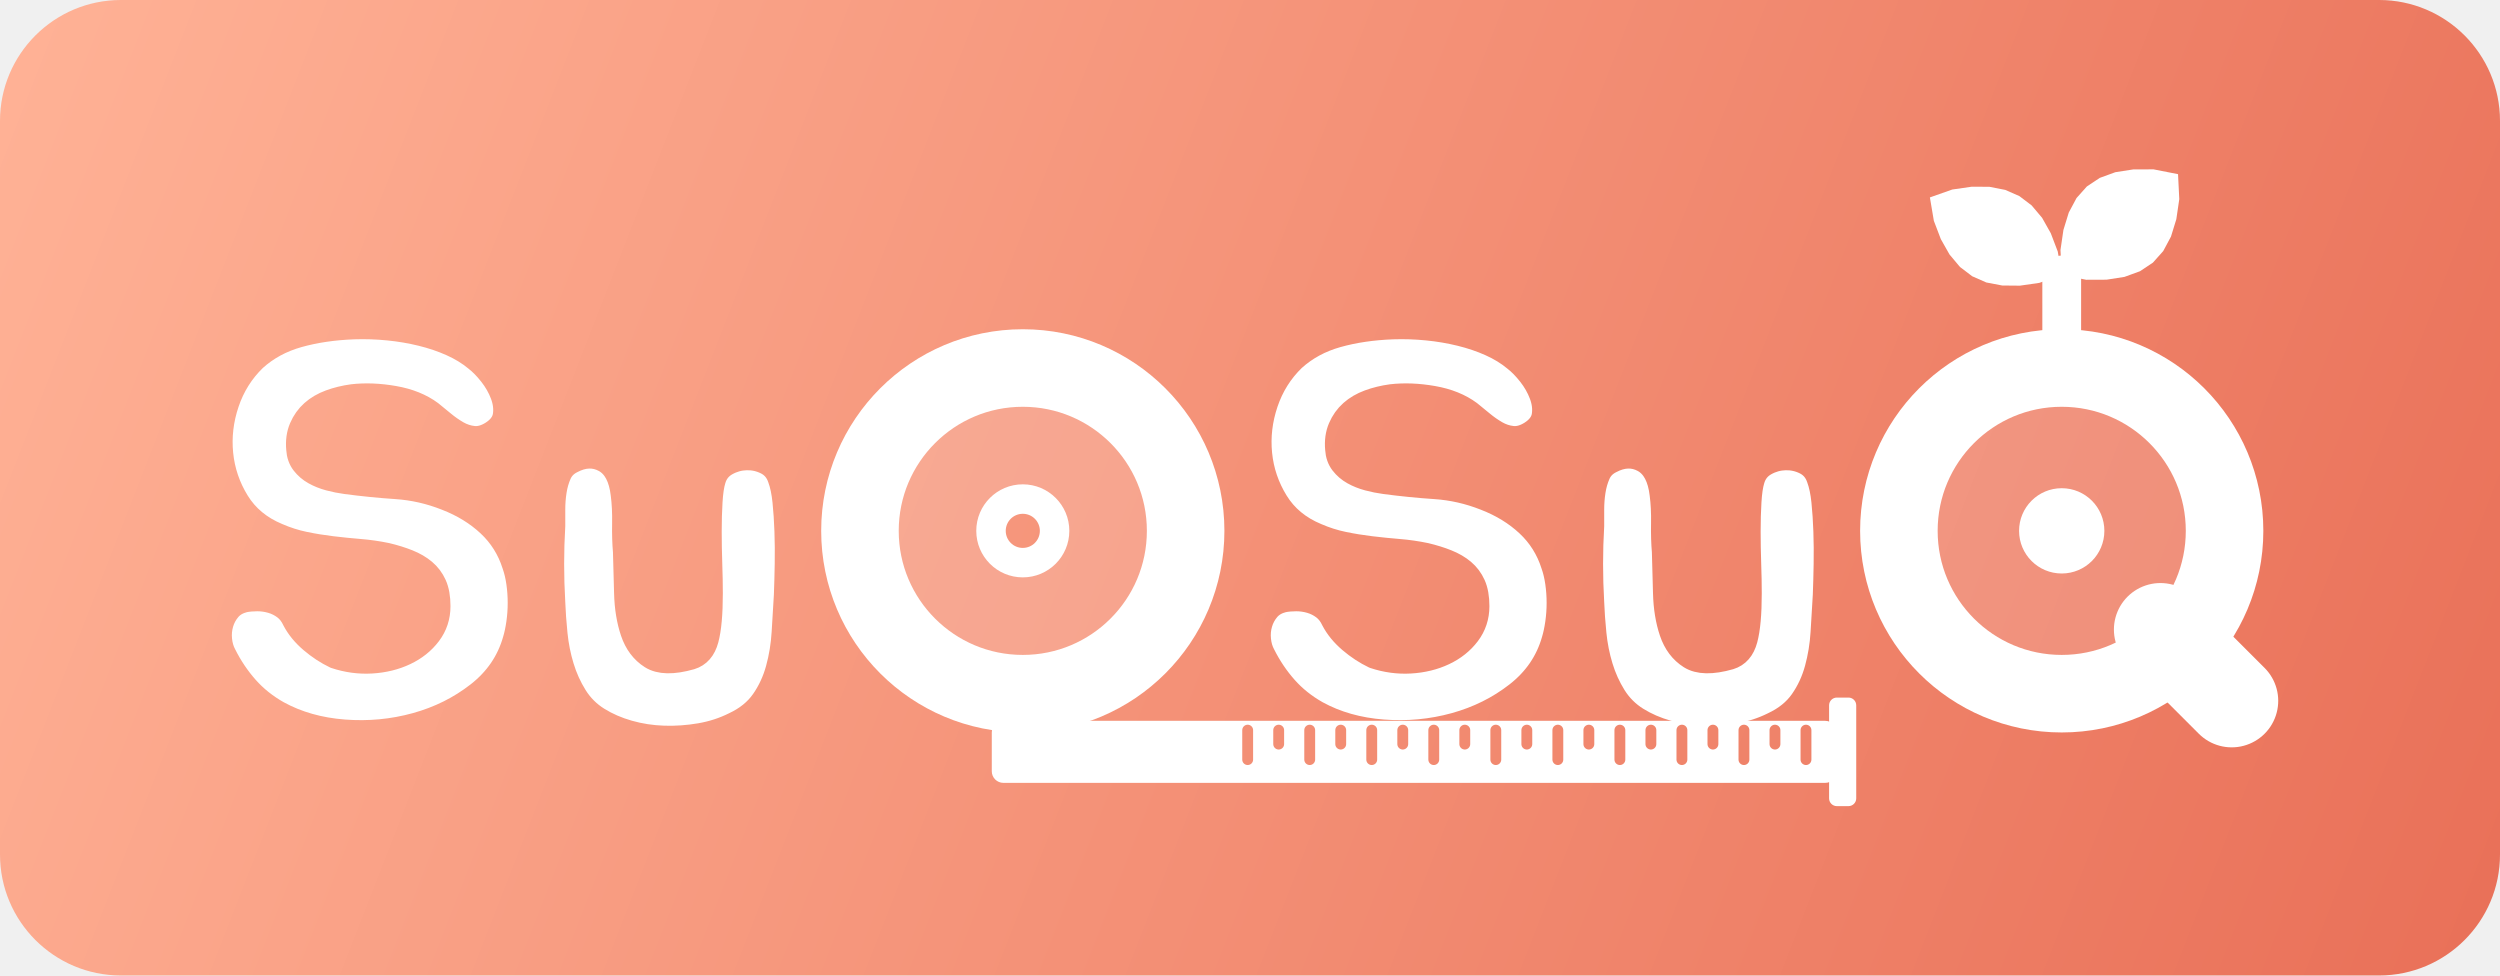
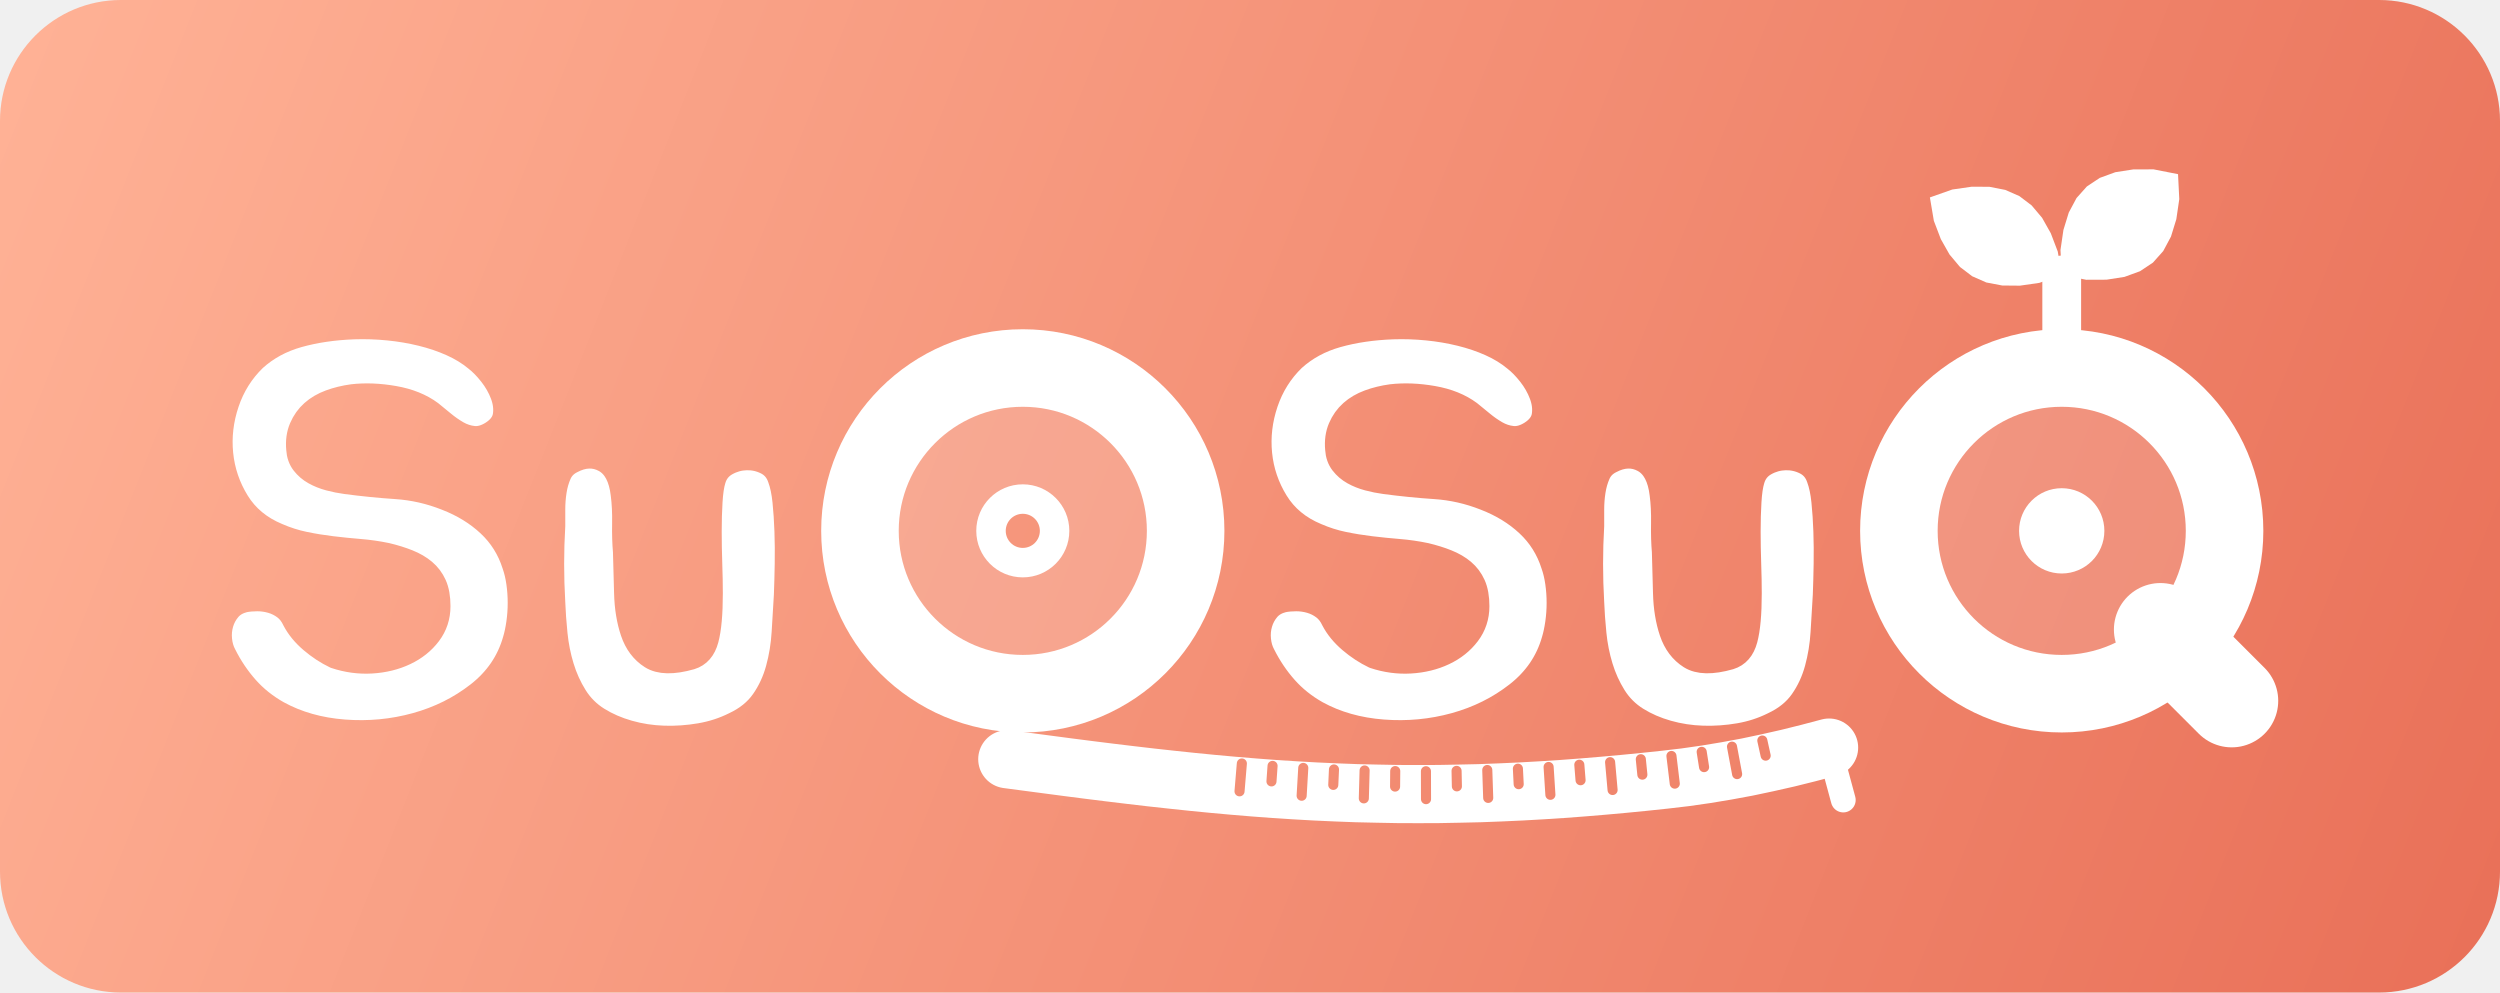
- <svg xmlns="http://www.w3.org/2000/svg" viewBox="-395.51 -587.18 4458.58 1739.71" role="img" aria-label="SuQSuQ（すくすく）">
+ <svg xmlns="http://www.w3.org/2000/svg" viewBox="-395.51 -587.18 4458.58 1770.13" role="img" aria-label="SuQSuQ（すくすく）">
  <defs>
-     <linearGradient id="g" gradientUnits="userSpaceOnUse" x1="-395.51" y1="-587.18" x2="4063.06" y2="1152.52">
+     <linearGradient id="g" gradientUnits="userSpaceOnUse" x1="-395.51" y1="-587.18" x2="4063.06" y2="1182.95">
      <stop offset="0" stop-color="#ffb296" />
      <stop offset="1" stop-color="#e97058" />
    </linearGradient>
-     <linearGradient id="gm" gradientUnits="userSpaceOnUse" x1="-82.86" y1="-9.11" x2="239.54" y2="116.69">
+     <linearGradient id="gm" gradientUnits="userSpaceOnUse" x1="-82.86" y1="-9.11" x2="239.54" y2="118.89">
      <stop offset="0" stop-color="#ffb296" />
      <stop offset="1" stop-color="#e97058" />
    </linearGradient>
-     <linearGradient id="gm1" gradientUnits="userSpaceOnUse" x1="-216.84" y1="-9.11" x2="105.56" y2="116.69">
+     <linearGradient id="gm1" gradientUnits="userSpaceOnUse" x1="-216.84" y1="-9.11" x2="105.56" y2="118.89">
      <stop offset="0" stop-color="#ffb296" />
      <stop offset="1" stop-color="#e97058" />
    </linearGradient>
  </defs>
-   <rect x="-395.51" y="-587.18" width="4458.58" height="1739.71" rx="215.74" fill="url(#g)" />
+   <rect x="-395.51" y="-587.18" width="4458.58" height="1770.13" rx="215.74" fill="url(#g)" />
  <g stroke-width="35.96" stroke-linejoin="round">
    <path d="M517.909 421Q522.909 435 525.409 452.5Q527.909 470 527.909 488.0Q527.909 506 525.409 523.5Q522.909 541 518.909 554Q502.909 610 454.909 647.5Q406.909 685 345.409 702.0Q283.909 719 218.409 714.0Q152.909 709 101.909 681Q69.909 663 46.909 637.0Q23.909 611 7.909 579Q1.909 568 0.409 553.5Q-1.091 539 2.909 525.5Q6.909 512 15.909 501.5Q24.909 491 40.909 487Q50.909 485 63.409 485.0Q75.909 485 87.909 488.5Q99.909 492 109.909 499.5Q119.909 507 125.909 520Q136.909 541 157.409 558.5Q177.909 576 200.909 587Q233.909 598 267.409 596.0Q300.909 594 328.409 581.0Q355.909 568 372.909 545.5Q389.909 523 389.909 494Q389.909 470 382.909 454.5Q375.909 439 363.409 428.5Q350.909 418 333.409 411.0Q315.909 404 294.909 399Q270.909 394 246.409 392.0Q221.909 390 196.909 387.0Q171.909 384 147.909 379.0Q123.909 374 100.909 364Q54.909 345 30.909 306.0Q6.909 267 2.409 222.0Q-2.091 177 12.909 132.5Q27.909 88 60.909 56Q92.909 27 137.409 14.5Q181.909 2 235.909 0Q265.909 -1 296.409 2.0Q326.909 5 355.409 12.0Q383.909 19 408.409 30.0Q432.909 41 450.909 56Q463.909 66 476.909 82.5Q489.909 99 496.909 117.5Q503.909 136 501.409 153.0Q498.909 170 479.909 182Q463.909 192 449.409 190.5Q434.909 189 421.909 181.5Q408.909 174 396.909 164.0Q384.909 154 374.909 146Q347.909 126 307.909 119.0Q267.909 112 232.909 116Q210.909 119 191.909 126.0Q172.909 133 159.409 145.0Q145.909 157 138.409 174.5Q130.909 192 132.909 214Q133.909 230 142.409 241.0Q150.909 252 163.409 259.0Q175.909 266 190.909 270.0Q205.909 274 220.909 276Q265.909 282 310.909 285.0Q355.909 288 398.909 305Q442.909 322 473.909 351.0Q504.909 380 517.909 421Z" fill="#ffffff" stroke="url(#g)" />
    <path d="M1002.63 474Q1000.63 507 998.63 540.5Q996.63 574 988.13 605.0Q979.63 636 962.13 661.0Q944.63 686 912.63 701Q884.63 715 852.63 720.5Q820.63 726 788.63 725.0Q756.63 724 726.63 715.5Q696.63 707 672.63 692Q648.63 677 633.63 653.0Q618.63 629 610.13 601.0Q601.63 573 598.63 543.0Q595.63 513 594.63 487Q590.63 418 594.63 351Q594.63 338 594.63 321.5Q594.63 305 597.13 289.0Q599.63 273 605.63 259.5Q611.63 246 625.63 239Q655.63 223 681.13 237.0Q706.63 251 711.63 295Q714.63 318 714.13 346.0Q713.63 374 715.63 397Q716.63 431 717.63 470.5Q718.63 510 729.13 541.0Q739.63 572 764.13 587.5Q788.63 603 837.63 589Q860.63 582 868.13 554.0Q875.63 526 875.63 471Q875.63 447 874.63 418.0Q873.63 389 873.63 360.5Q873.63 332 875.13 307.5Q876.63 283 880.63 270Q885.63 252 901.63 243.0Q917.63 234 935.63 233.5Q953.63 233 969.63 241.0Q985.63 249 991.63 267Q997.63 283 1000.13 307.5Q1002.63 332 1003.63 360.5Q1004.63 389 1004.13 418.5Q1003.63 448 1002.63 474Z" fill="#ffffff" stroke="url(#g)" />
    <path d="M2370.764 421Q2375.764 435 2378.264 452.5Q2380.764 470 2380.764 488.0Q2380.764 506 2378.264 523.5Q2375.764 541 2371.764 554Q2355.764 610 2307.764 647.5Q2259.764 685 2198.264 702.0Q2136.764 719 2071.264 714.0Q2005.764 709 1954.764 681Q1922.764 663 1899.764 637.0Q1876.764 611 1860.764 579Q1854.764 568 1853.264 553.5Q1851.764 539 1855.764 525.5Q1859.764 512 1868.764 501.5Q1877.764 491 1893.764 487Q1903.764 485 1916.264 485.0Q1928.764 485 1940.764 488.5Q1952.764 492 1962.764 499.5Q1972.764 507 1978.764 520Q1989.764 541 2010.264 558.5Q2030.764 576 2053.764 587Q2086.764 598 2120.264 596.0Q2153.764 594 2181.264 581.0Q2208.764 568 2225.764 545.5Q2242.764 523 2242.764 494Q2242.764 470 2235.764 454.5Q2228.764 439 2216.264 428.5Q2203.764 418 2186.264 411.0Q2168.764 404 2147.764 399Q2123.764 394 2099.264 392.0Q2074.764 390 2049.764 387.0Q2024.764 384 2000.764 379.0Q1976.764 374 1953.764 364Q1907.764 345 1883.764 306.0Q1859.764 267 1855.264 222.0Q1850.764 177 1865.764 132.5Q1880.764 88 1913.764 56Q1945.764 27 1990.264 14.5Q2034.764 2 2088.764 0Q2118.764 -1 2149.264 2.0Q2179.764 5 2208.264 12.0Q2236.764 19 2261.264 30.0Q2285.764 41 2303.764 56Q2316.764 66 2329.764 82.5Q2342.764 99 2349.764 117.5Q2356.764 136 2354.264 153.0Q2351.764 170 2332.764 182Q2316.764 192 2302.264 190.5Q2287.764 189 2274.764 181.5Q2261.764 174 2249.764 164.0Q2237.764 154 2227.764 146Q2200.764 126 2160.764 119.0Q2120.764 112 2085.764 116Q2063.764 119 2044.764 126.0Q2025.764 133 2012.264 145.0Q1998.764 157 1991.264 174.5Q1983.764 192 1985.764 214Q1986.764 230 1995.264 241.0Q2003.764 252 2016.264 259.0Q2028.764 266 2043.764 270.0Q2058.764 274 2073.764 276Q2118.764 282 2163.764 285.0Q2208.764 288 2251.764 305Q2295.764 322 2326.764 351.0Q2357.764 380 2370.764 421Z" fill="#ffffff" stroke="url(#g)" />
    <path d="M2855.485 474Q2853.485 507 2851.485 540.5Q2849.485 574 2840.985 605.0Q2832.485 636 2814.985 661.0Q2797.485 686 2765.485 701Q2737.485 715 2705.485 720.5Q2673.485 726 2641.485 725.0Q2609.485 724 2579.485 715.5Q2549.485 707 2525.485 692Q2501.485 677 2486.485 653.0Q2471.485 629 2462.985 601.0Q2454.485 573 2451.485 543.0Q2448.485 513 2447.485 487Q2443.485 418 2447.485 351Q2447.485 338 2447.485 321.5Q2447.485 305 2449.985 289.0Q2452.485 273 2458.485 259.5Q2464.485 246 2478.485 239Q2508.485 223 2533.985 237.0Q2559.485 251 2564.485 295Q2567.485 318 2566.985 346.0Q2566.485 374 2568.485 397Q2569.485 431 2570.485 470.5Q2571.485 510 2581.985 541.0Q2592.485 572 2616.985 587.5Q2641.485 603 2690.485 589Q2713.485 582 2720.985 554.0Q2728.485 526 2728.485 471Q2728.485 447 2727.485 418.0Q2726.485 389 2726.485 360.5Q2726.485 332 2727.985 307.5Q2729.485 283 2733.485 270Q2738.485 252 2754.485 243.0Q2770.485 234 2788.485 233.5Q2806.485 233 2822.485 241.0Q2838.485 249 2844.485 267Q2850.485 283 2852.985 307.5Q2855.485 332 2856.485 360.5Q2857.485 389 2856.985 418.5Q2856.485 448 2855.485 474Z" fill="#ffffff" stroke="url(#g)" />
  </g>
  <g transform="translate(1428.58 359.56) scale(13.82919) translate(-49.04 -59.35)">
    <circle cx="49.04" cy="59.35" r="21" fill="#ffffff" opacity="0.16" />
-     <rect x="45.04" y="83.85" width="108.98" height="8" rx="1.5" fill="#ffffff" />
-     <rect x="153.02" y="80.85" width="3.5" height="14" rx="1" fill="#ffffff" />
+     <path d="M47.04 88.8L49.69 89.15L52.34 89.5L54.99 89.85L57.64 90.19L60.29 90.52L62.94 90.84L65.59 91.15L68.24 91.44L70.89 91.72L73.54 91.98L76.18 92.22L78.83 92.44L81.48 92.64L84.13 92.81L86.78 92.96L89.43 93.08L92.08 93.18L94.73 93.24L97.38 93.29L100.03 93.3L102.68 93.29L105.33 93.24L107.98 93.18L110.63 93.08L113.28 92.96L115.93 92.81L118.58 92.64L121.23 92.44L123.88 92.22L126.53 91.98L129.18 91.72L131.83 91.44L134.47 91.13L137.12 90.75L139.77 90.31L142.42 89.82L145.07 89.26L147.72 88.66L150.37 88L153.02 87.3" fill="none" stroke="#ffffff" stroke-width="7.5" stroke-linecap="round" stroke-linejoin="round" />
    <circle cx="49.04" cy="59.35" r="21" fill="none" stroke="#ffffff" stroke-width="10" />
    <circle cx="49.04" cy="59.35" r="6" fill="#ffffff" />
    <circle cx="49.04" cy="59.35" r="2.2" fill="url(#gm)" />
-     <path d="M78.04 85.05L78.04 88.85" fill="none" stroke="url(#gm)" stroke-width="1.4" stroke-linecap="round" stroke-linejoin="round" />
-     <path d="M82.04 85.05L82.04 86.85" fill="none" stroke="url(#gm)" stroke-width="1.4" stroke-linecap="round" stroke-linejoin="round" />
-     <path d="M86.04 85.05L86.04 88.85" fill="none" stroke="url(#gm)" stroke-width="1.4" stroke-linecap="round" stroke-linejoin="round" />
-     <path d="M90.04 85.05L90.04 86.85" fill="none" stroke="url(#gm)" stroke-width="1.4" stroke-linecap="round" stroke-linejoin="round" />
-     <path d="M94.04 85.05L94.04 88.85" fill="none" stroke="url(#gm)" stroke-width="1.4" stroke-linecap="round" stroke-linejoin="round" />
-     <path d="M98.04 85.05L98.04 86.85" fill="none" stroke="url(#gm)" stroke-width="1.4" stroke-linecap="round" stroke-linejoin="round" />
-     <path d="M102.04 85.05L102.04 88.85" fill="none" stroke="url(#gm)" stroke-width="1.4" stroke-linecap="round" stroke-linejoin="round" />
-     <path d="M106.04 85.05L106.04 86.85" fill="none" stroke="url(#gm)" stroke-width="1.4" stroke-linecap="round" stroke-linejoin="round" />
-     <path d="M110.04 85.05L110.04 88.85" fill="none" stroke="url(#gm)" stroke-width="1.4" stroke-linecap="round" stroke-linejoin="round" />
-     <path d="M114.04 85.05L114.04 86.85" fill="none" stroke="url(#gm)" stroke-width="1.4" stroke-linecap="round" stroke-linejoin="round" />
-     <path d="M118.04 85.05L118.04 88.85" fill="none" stroke="url(#gm)" stroke-width="1.4" stroke-linecap="round" stroke-linejoin="round" />
-     <path d="M122.04 85.05L122.04 86.85" fill="none" stroke="url(#gm)" stroke-width="1.4" stroke-linecap="round" stroke-linejoin="round" />
-     <path d="M126.04 85.05L126.04 88.85" fill="none" stroke="url(#gm)" stroke-width="1.4" stroke-linecap="round" stroke-linejoin="round" />
-     <path d="M130.04 85.05L130.04 86.85" fill="none" stroke="url(#gm)" stroke-width="1.4" stroke-linecap="round" stroke-linejoin="round" />
-     <path d="M134.04 85.05L134.04 88.85" fill="none" stroke="url(#gm)" stroke-width="1.4" stroke-linecap="round" stroke-linejoin="round" />
-     <path d="M138.04 85.05L138.04 86.85" fill="none" stroke="url(#gm)" stroke-width="1.4" stroke-linecap="round" stroke-linejoin="round" />
-     <path d="M142.04 85.05L142.04 88.85" fill="none" stroke="url(#gm)" stroke-width="1.4" stroke-linecap="round" stroke-linejoin="round" />
-     <path d="M146.04 85.05L146.04 86.85" fill="none" stroke="url(#gm)" stroke-width="1.4" stroke-linecap="round" stroke-linejoin="round" />
-     <path d="M150.04 85.05L150.04 88.85" fill="none" stroke="url(#gm)" stroke-width="1.4" stroke-linecap="round" stroke-linejoin="round" />
+     <path d="M152.5 85.37L154.85 94.06" fill="none" stroke="#ffffff" stroke-width="3.2" stroke-linecap="round" stroke-linejoin="round" />
+     <path d="M77.29 89.35L76.99 92.94" fill="none" stroke="url(#gm)" stroke-width="1.3" stroke-linecap="round" stroke-linejoin="round" />
+     <path d="M81.25 89.66L81.11 91.66" fill="none" stroke="url(#gm)" stroke-width="1.3" stroke-linecap="round" stroke-linejoin="round" />
+     <path d="M85.21 89.92L85 93.51" fill="none" stroke="url(#gm)" stroke-width="1.3" stroke-linecap="round" stroke-linejoin="round" />
+     <path d="M89.17 90.12L89.08 92.11" fill="none" stroke="url(#gm)" stroke-width="1.3" stroke-linecap="round" stroke-linejoin="round" />
+     <path d="M93.12 90.25L93.02 93.85" fill="none" stroke="url(#gm)" stroke-width="1.3" stroke-linecap="round" stroke-linejoin="round" />
+     <path d="M97.07 90.33L97.05 92.33" fill="none" stroke="url(#gm)" stroke-width="1.3" stroke-linecap="round" stroke-linejoin="round" />
+     <path d="M101.03 90.35L101.04 93.95" fill="none" stroke="url(#gm)" stroke-width="1.3" stroke-linecap="round" stroke-linejoin="round" />
+     <path d="M104.98 90.3L105.02 92.3" fill="none" stroke="url(#gm)" stroke-width="1.3" stroke-linecap="round" stroke-linejoin="round" />
+     <path d="M108.94 90.19L109.06 93.79" fill="none" stroke="url(#gm)" stroke-width="1.3" stroke-linecap="round" stroke-linejoin="round" />
+     <path d="M112.89 90.02L112.99 92.02" fill="none" stroke="url(#gm)" stroke-width="1.3" stroke-linecap="round" stroke-linejoin="round" />
+     <path d="M116.85 89.8L117.08 93.39" fill="none" stroke="url(#gm)" stroke-width="1.3" stroke-linecap="round" stroke-linejoin="round" />
+     <path d="M120.81 89.51L120.97 91.51" fill="none" stroke="url(#gm)" stroke-width="1.3" stroke-linecap="round" stroke-linejoin="round" />
+     <path d="M124.78 89.18L125.1 92.77" fill="none" stroke="url(#gm)" stroke-width="1.3" stroke-linecap="round" stroke-linejoin="round" />
+     <path d="M128.74 88.8L128.94 90.79" fill="none" stroke="url(#gm)" stroke-width="1.3" stroke-linecap="round" stroke-linejoin="round" />
+     <path d="M132.69 88.38L133.12 91.95" fill="none" stroke="url(#gm)" stroke-width="1.3" stroke-linecap="round" stroke-linejoin="round" />
+     <path d="M136.59 87.85L136.9 89.82" fill="none" stroke="url(#gm)" stroke-width="1.3" stroke-linecap="round" stroke-linejoin="round" />
+     <path d="M140.5 87.18L141.16 90.72" fill="none" stroke="url(#gm)" stroke-width="1.3" stroke-linecap="round" stroke-linejoin="round" />
+     <path d="M144.41 86.39L144.84 88.34" fill="none" stroke="url(#gm)" stroke-width="1.3" stroke-linecap="round" stroke-linejoin="round" />
  </g>
  <g transform="translate(3281.43 359.56) scale(13.82919) translate(-49.04 -59.35)">
    <circle cx="49.04" cy="59.35" r="21" fill="#ffffff" opacity="0.16" />
    <path d="M49.04 38.35L49.04 26.35" fill="none" stroke="#ffffff" stroke-width="5" stroke-linecap="round" stroke-linejoin="round" />
    <polygon points="49.04,26.35 48.53,23.33 47.63,20.97 46.51,18.98 45.16,17.38 43.58,16.18 41.76,15.38 39.71,14.98 37.43,14.97 34.93,15.33 32.04,16.35 32.04,16.35 32.55,19.37 33.45,21.73 34.57,23.71 35.92,25.32 37.5,26.52 39.32,27.32 41.37,27.71 43.65,27.73 46.15,27.37 49.04,26.35" fill="#ffffff" />
    <polygon points="49.04,26.35 52.2,26.97 54.82,26.96 57.13,26.6 59.13,25.87 60.8,24.76 62.13,23.27 63.13,21.4 63.82,19.16 64.2,16.57 64.04,13.35 64.04,13.35 60.88,12.73 58.26,12.74 55.95,13.1 53.95,13.83 52.28,14.94 50.95,16.43 49.95,18.3 49.26,20.54 48.88,23.13 49.04,26.35" fill="#ffffff" />
    <circle cx="49.04" cy="59.35" r="21" fill="none" stroke="#ffffff" stroke-width="10" />
    <circle cx="49.04" cy="59.35" r="5.5" fill="#ffffff" />
    <path d="M61.77 72.08L70.96 81.27" fill="none" stroke="#ffffff" stroke-width="12" stroke-linecap="round" stroke-linejoin="round" />
  </g>
</svg>
